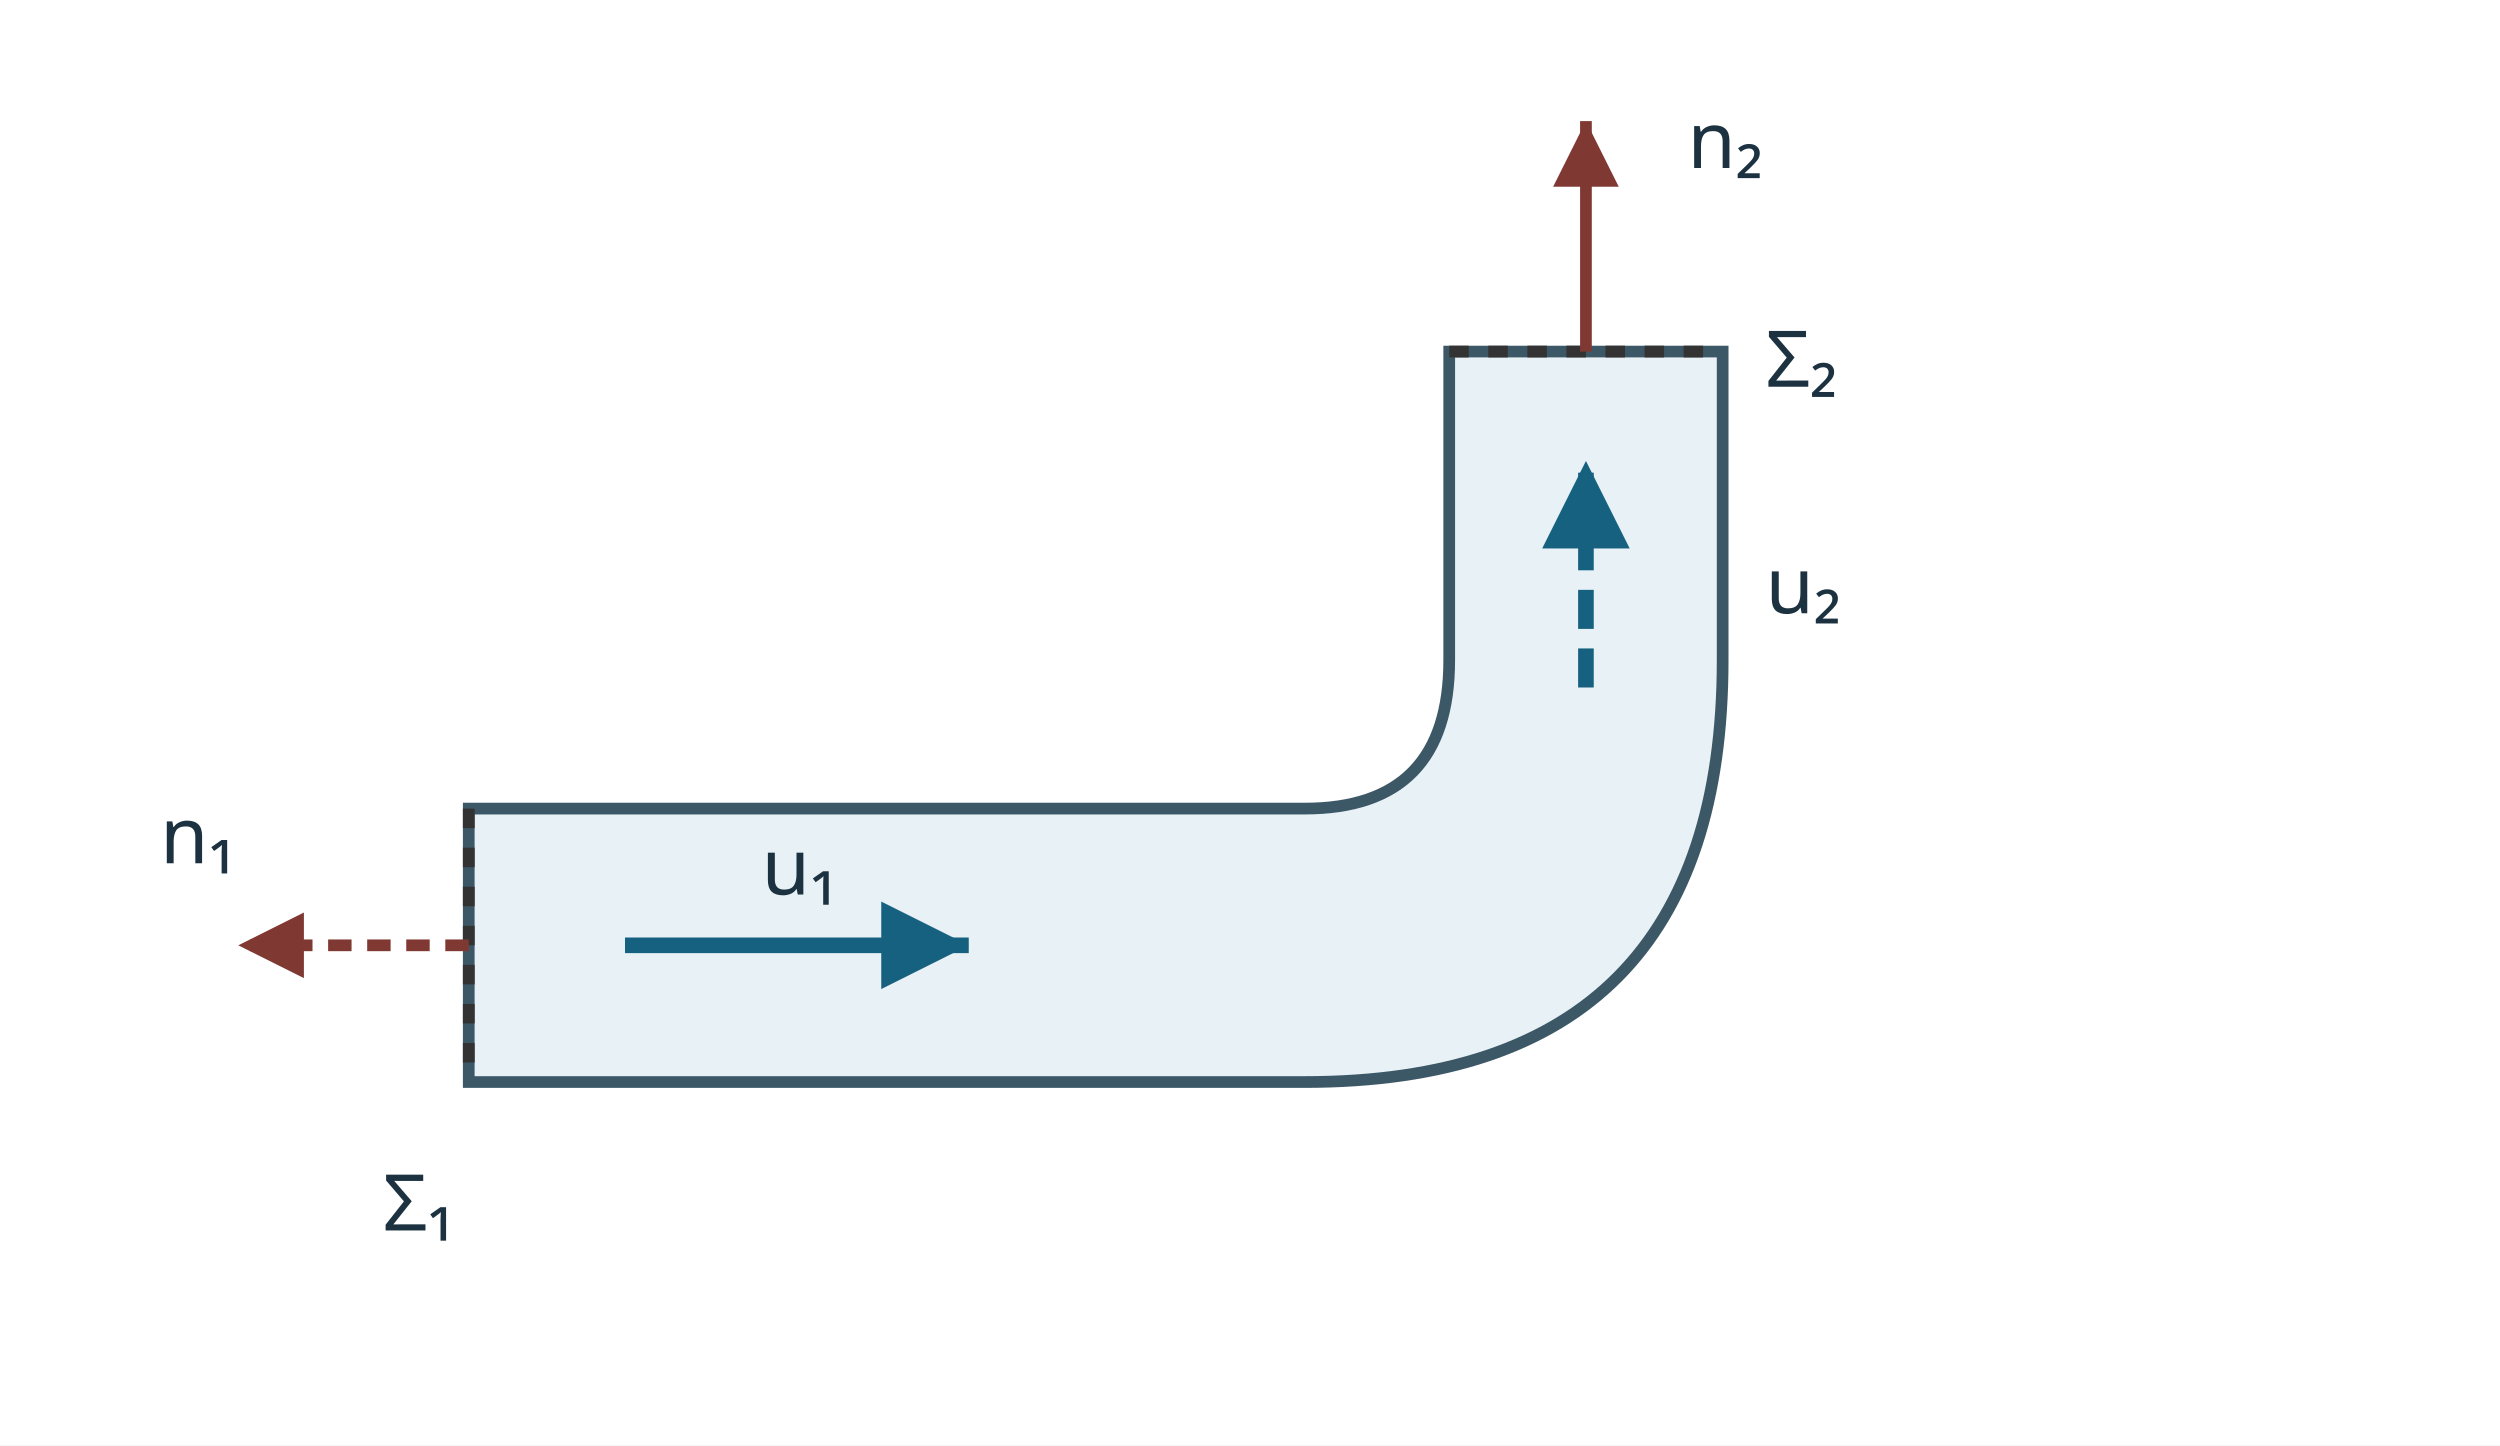
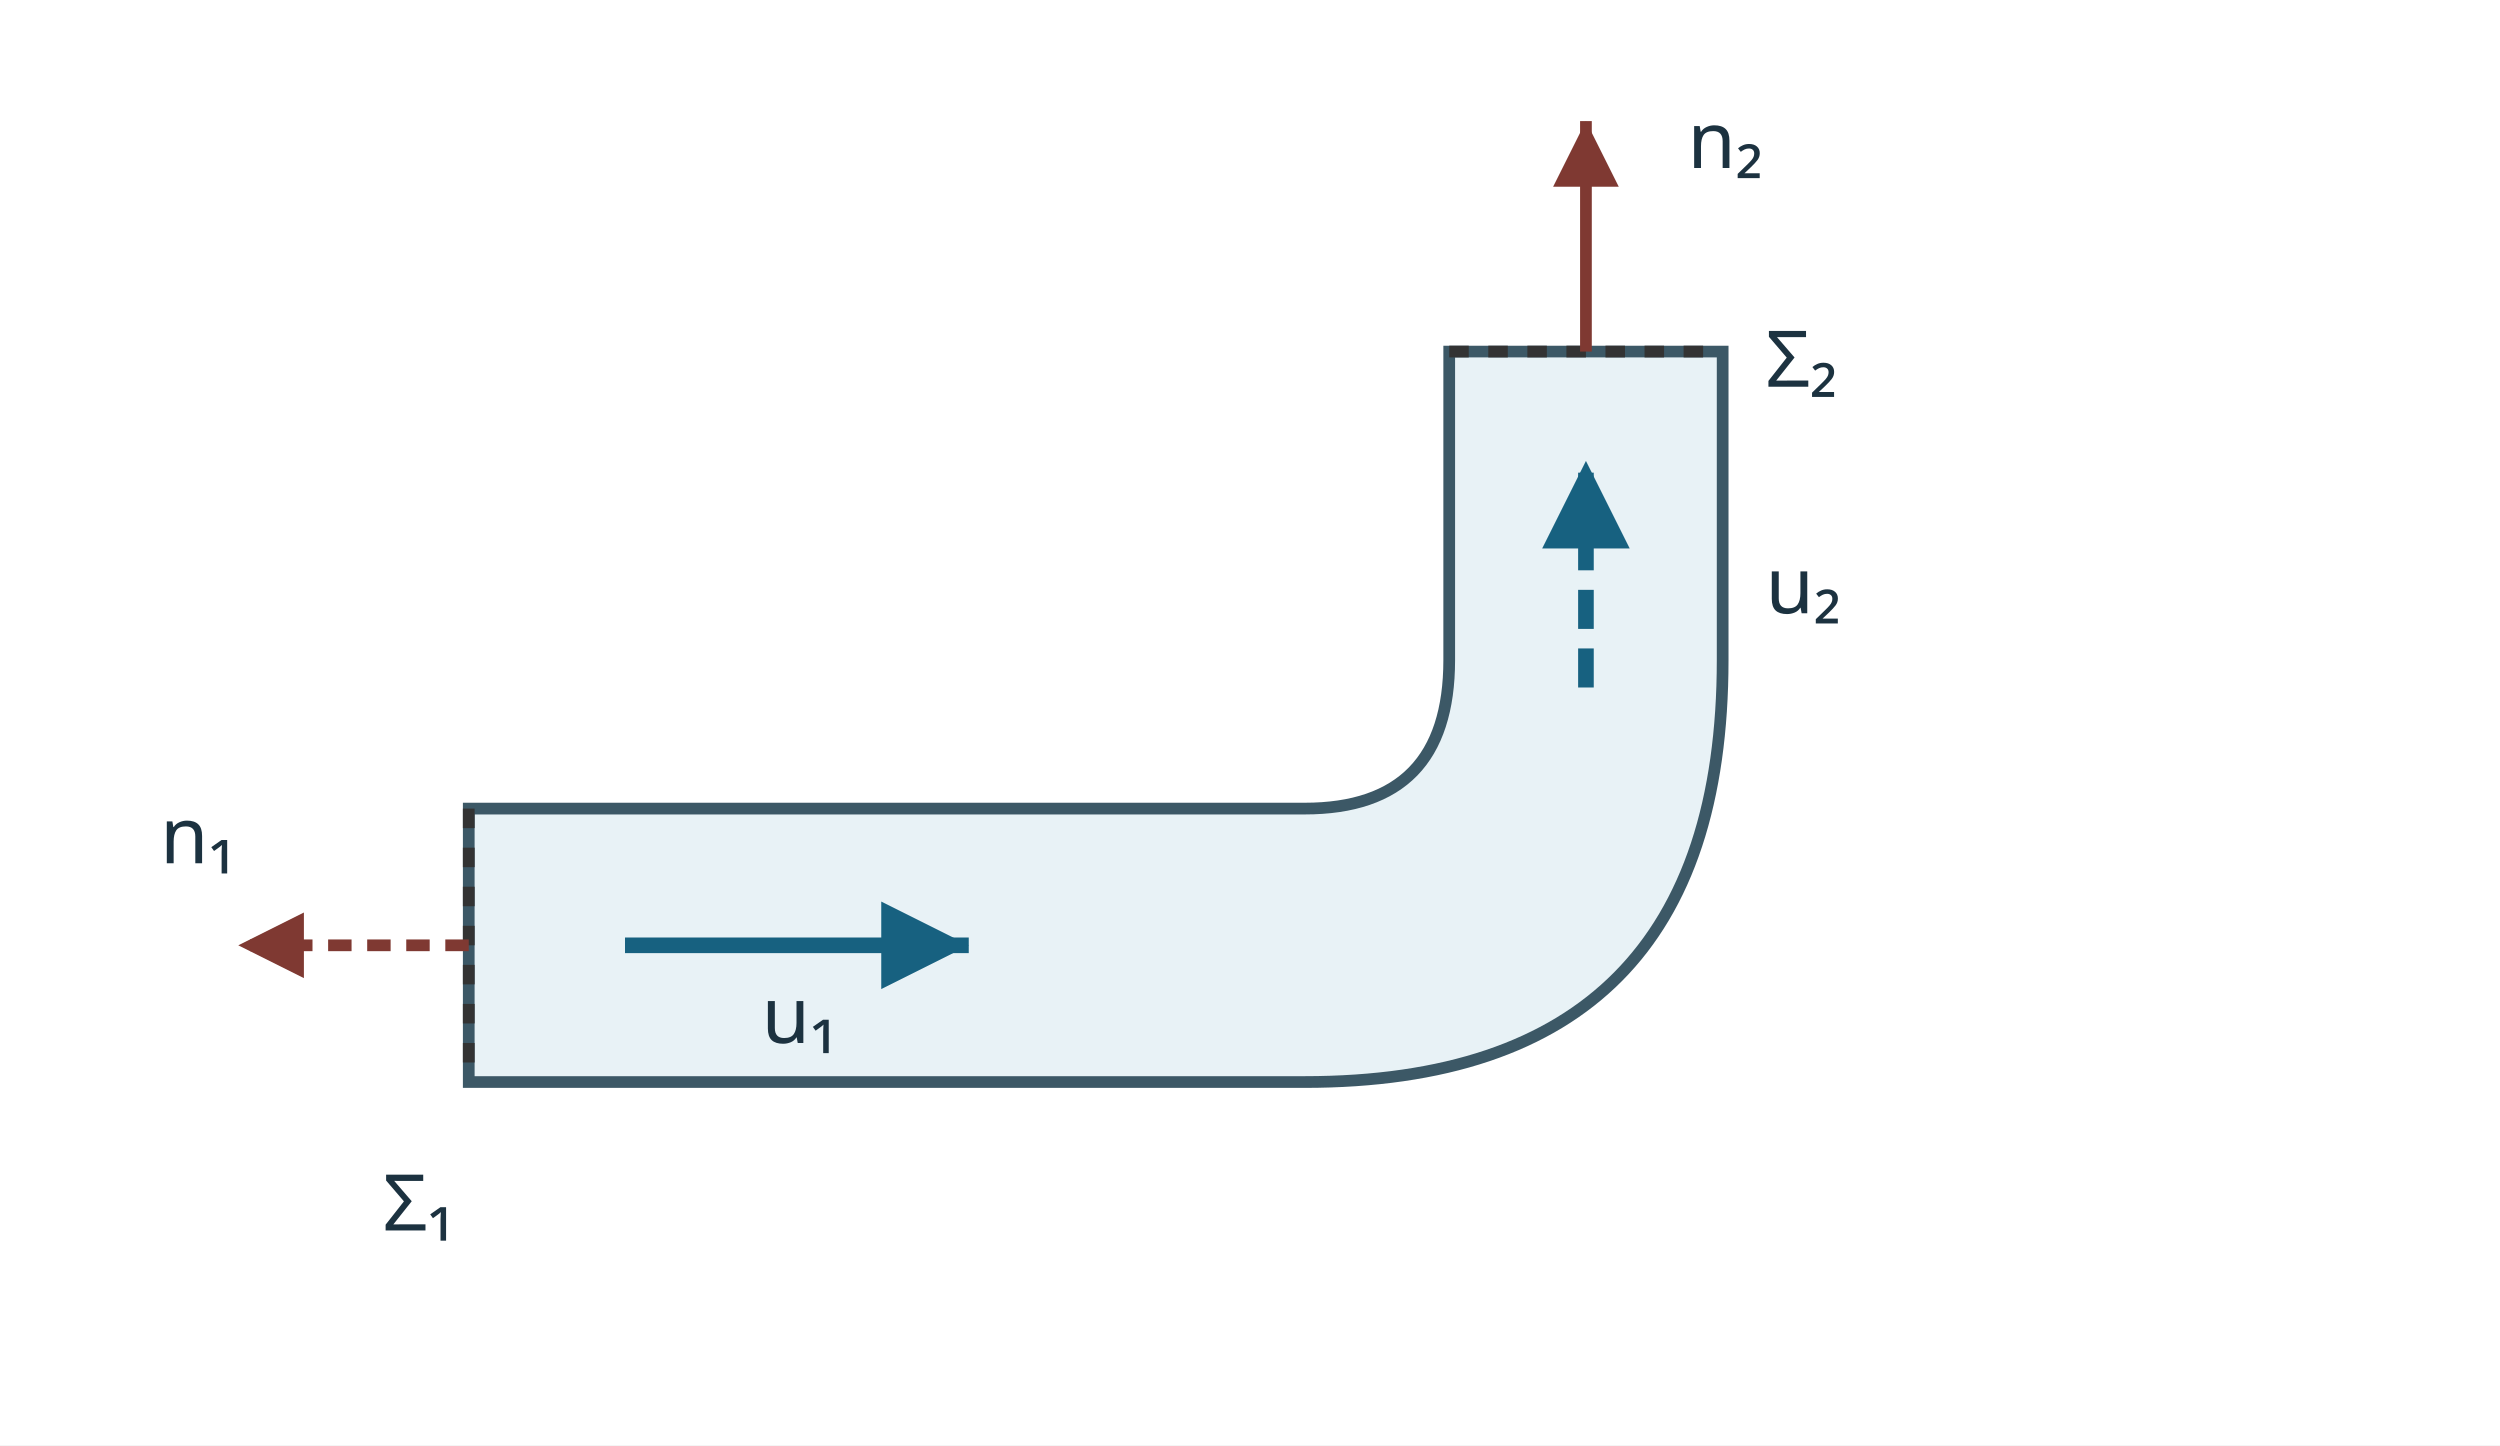
<svg xmlns="http://www.w3.org/2000/svg" viewBox="0 0 640 370" width="640" height="370" role="img" aria-labelledby="title desc" data-layout-lint="strict">
  <defs>
    <marker id="flow-arrow" viewBox="0 0 10 10" refX="9" refY="5" markerWidth="7" markerHeight="7" orient="auto-start-reverse">
      <path d="M 1 1 L 9 5 L 1 9 Z" fill="#176180" />
    </marker>
    <marker id="normal-arrow" viewBox="0 0 10 10" refX="9" refY="5" markerWidth="7" markerHeight="7" orient="auto-start-reverse">
      <path d="M 1 1 L 9 5 L 1 9 Z" fill="#7f3932" />
    </marker>
  </defs>
  <rect x="0" y="0" width="640" height="370" fill="#ffffff" />
  <path d="M 120 207 L 334 207 Q 371 207 371 169 L 371 90 L 441 90 L 441 169 Q 441 277 334 277 L 120 277 Z" fill="#e8f2f6" stroke="#3c5866" stroke-width="3" />
  <path d="M 120 207 L 120 277" stroke="#333" stroke-width="3" stroke-dasharray="5 5" />
  <path d="M 371 90 L 441 90" stroke="#333" stroke-width="3" stroke-dasharray="5 5" />
  <line x1="160" y1="242" x2="248" y2="242" stroke="#176180" stroke-width="4" marker-end="url(#flow-arrow)" data-series-group="velocity" data-series-label="u1" />
  <line x1="406" y1="176" x2="406" y2="118" stroke="#176180" stroke-width="4" stroke-dasharray="10 5" marker-end="url(#flow-arrow)" data-series-group="velocity" data-series-label="u2" />
  <line x1="120" y1="242" x2="61" y2="242" stroke="#7f3932" stroke-width="3" stroke-dasharray="6 4" marker-end="url(#normal-arrow)" data-series-group="normal" data-series-label="n1" />
  <line x1="406" y1="90" x2="406" y2="31" stroke="#7f3932" stroke-width="3" marker-end="url(#normal-arrow)" data-series-group="normal" data-series-label="n2" />
  <g font-family="sans-serif" font-size="20" fill="#1c3240">
-     <text x="195" y="229">u₁</text>
+     <text x="195" y="267">u₁</text>
    <text x="452" y="157">u₂</text>
    <text x="41" y="221">n₁</text>
    <text x="432" y="43">n₂</text>
    <text x="98" y="315">Σ₁</text>
    <text x="452" y="99">Σ₂</text>
  </g>
</svg>
